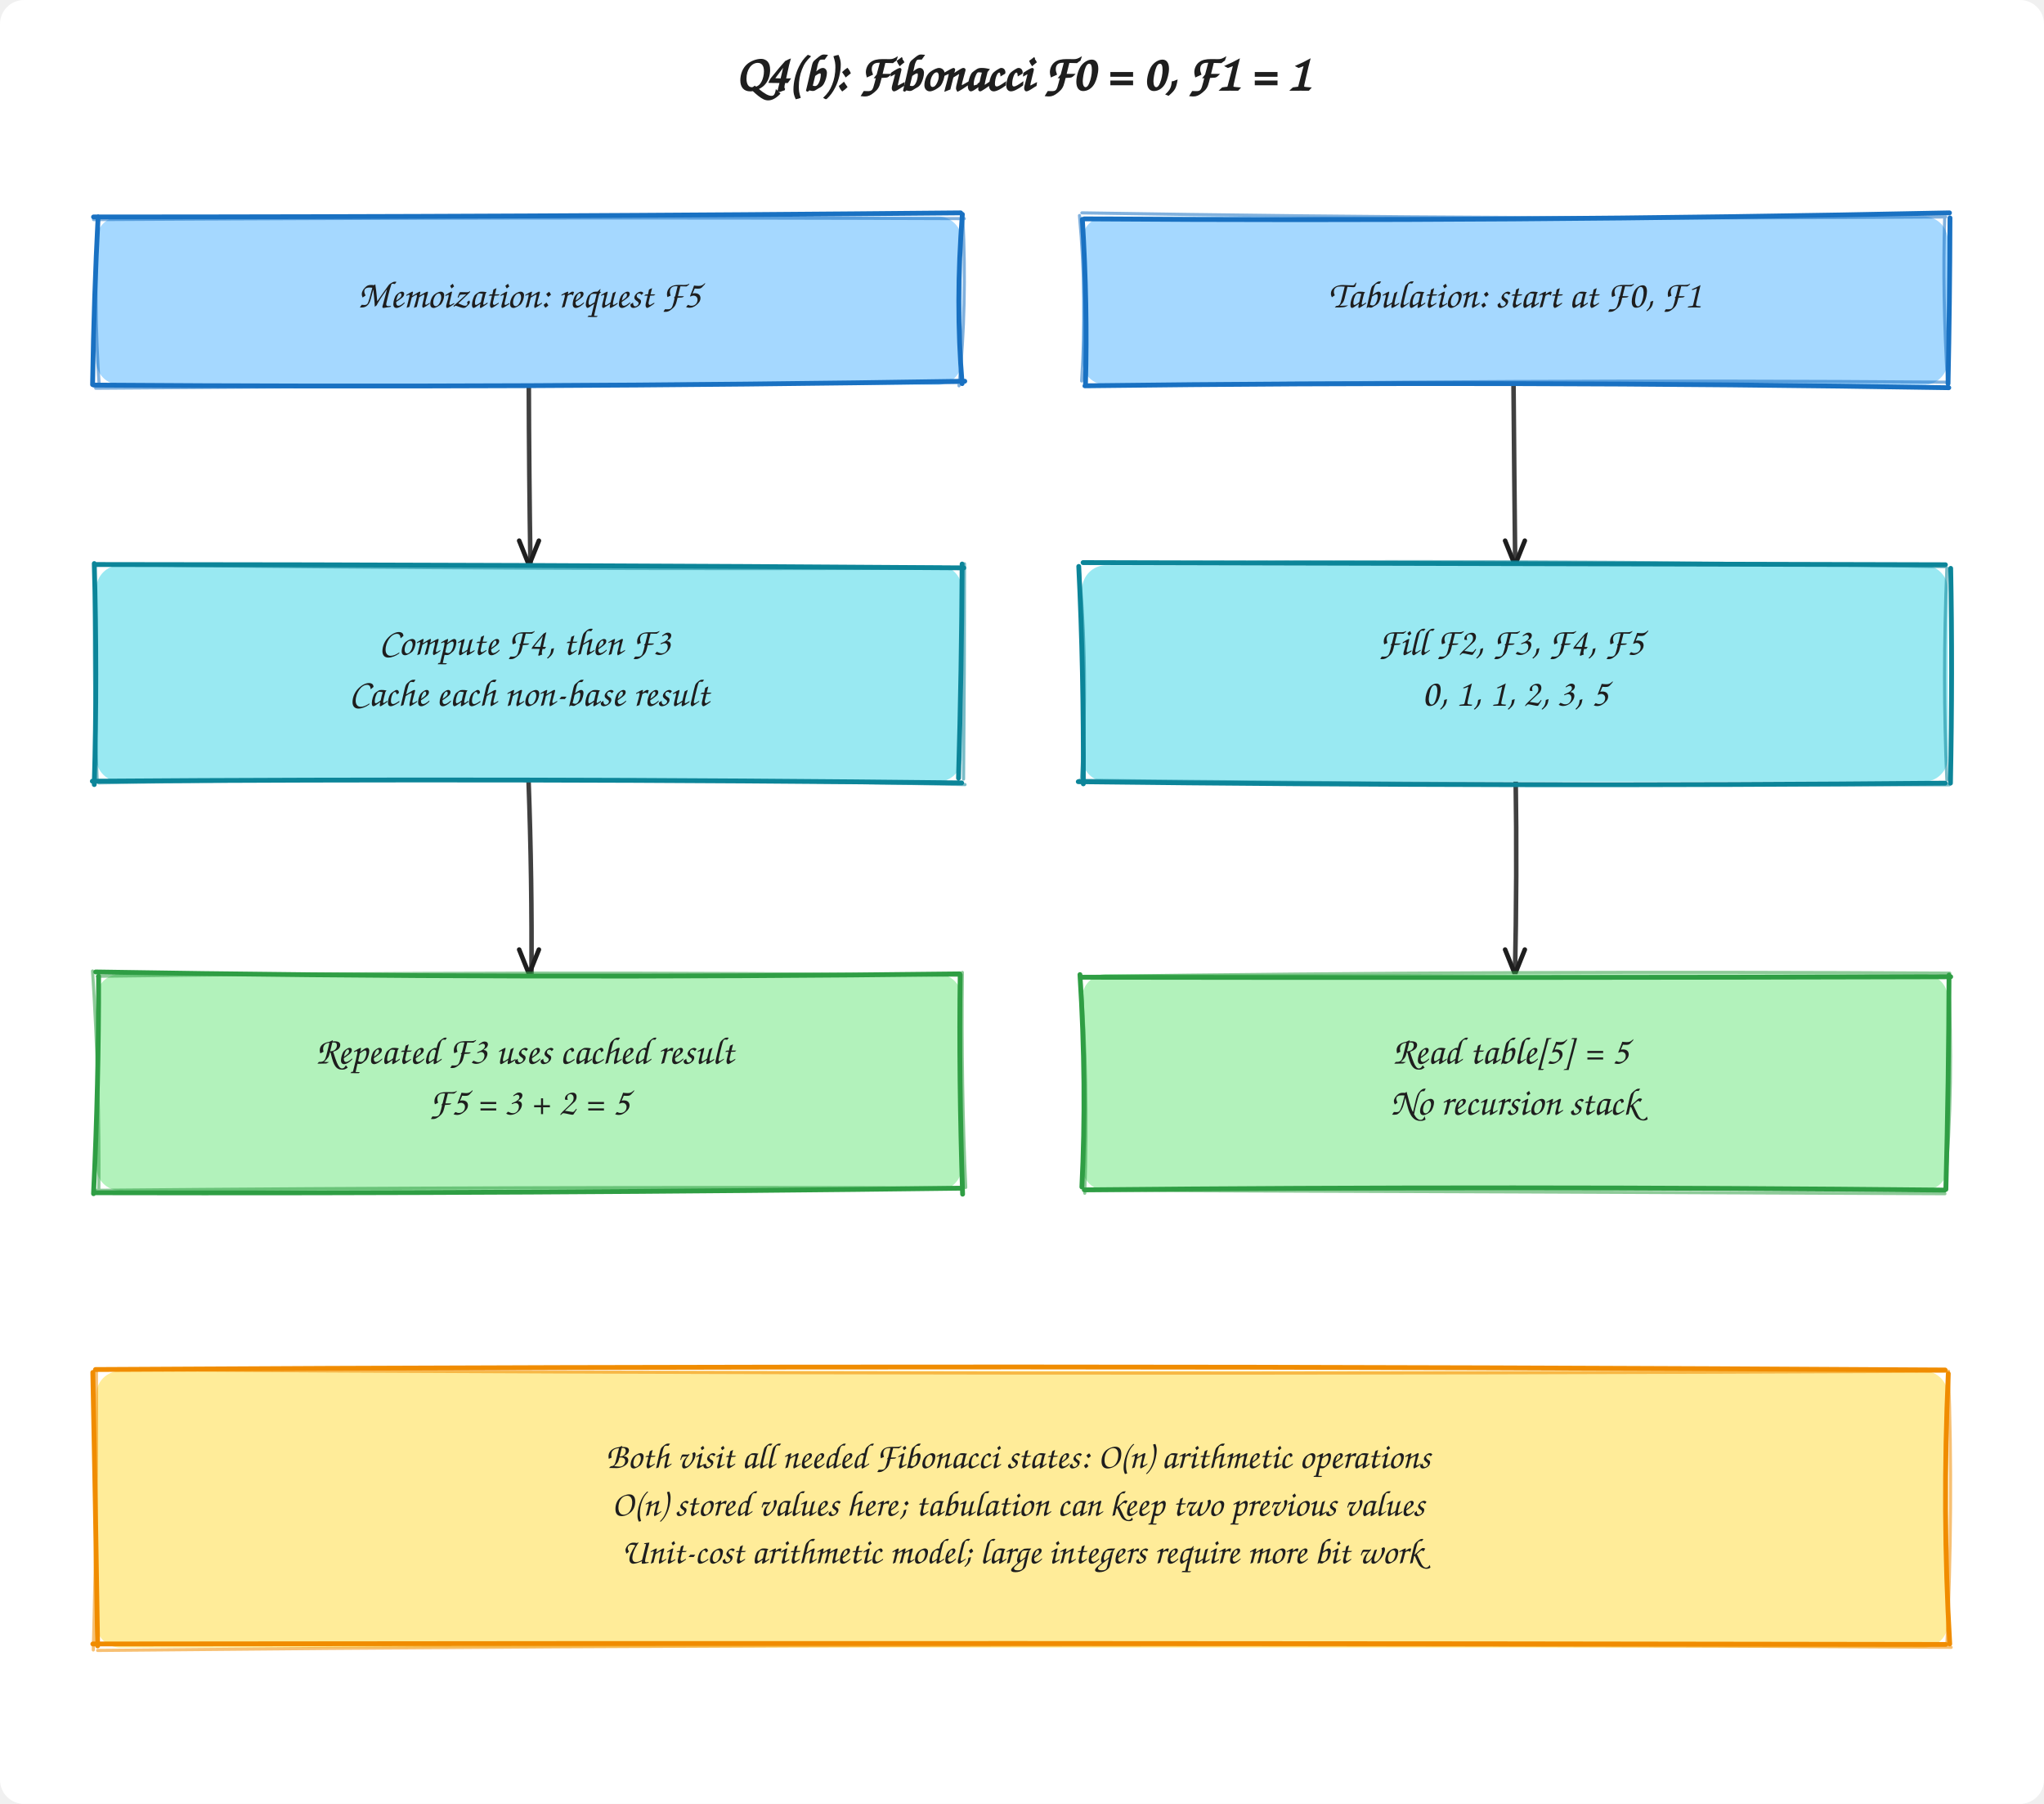
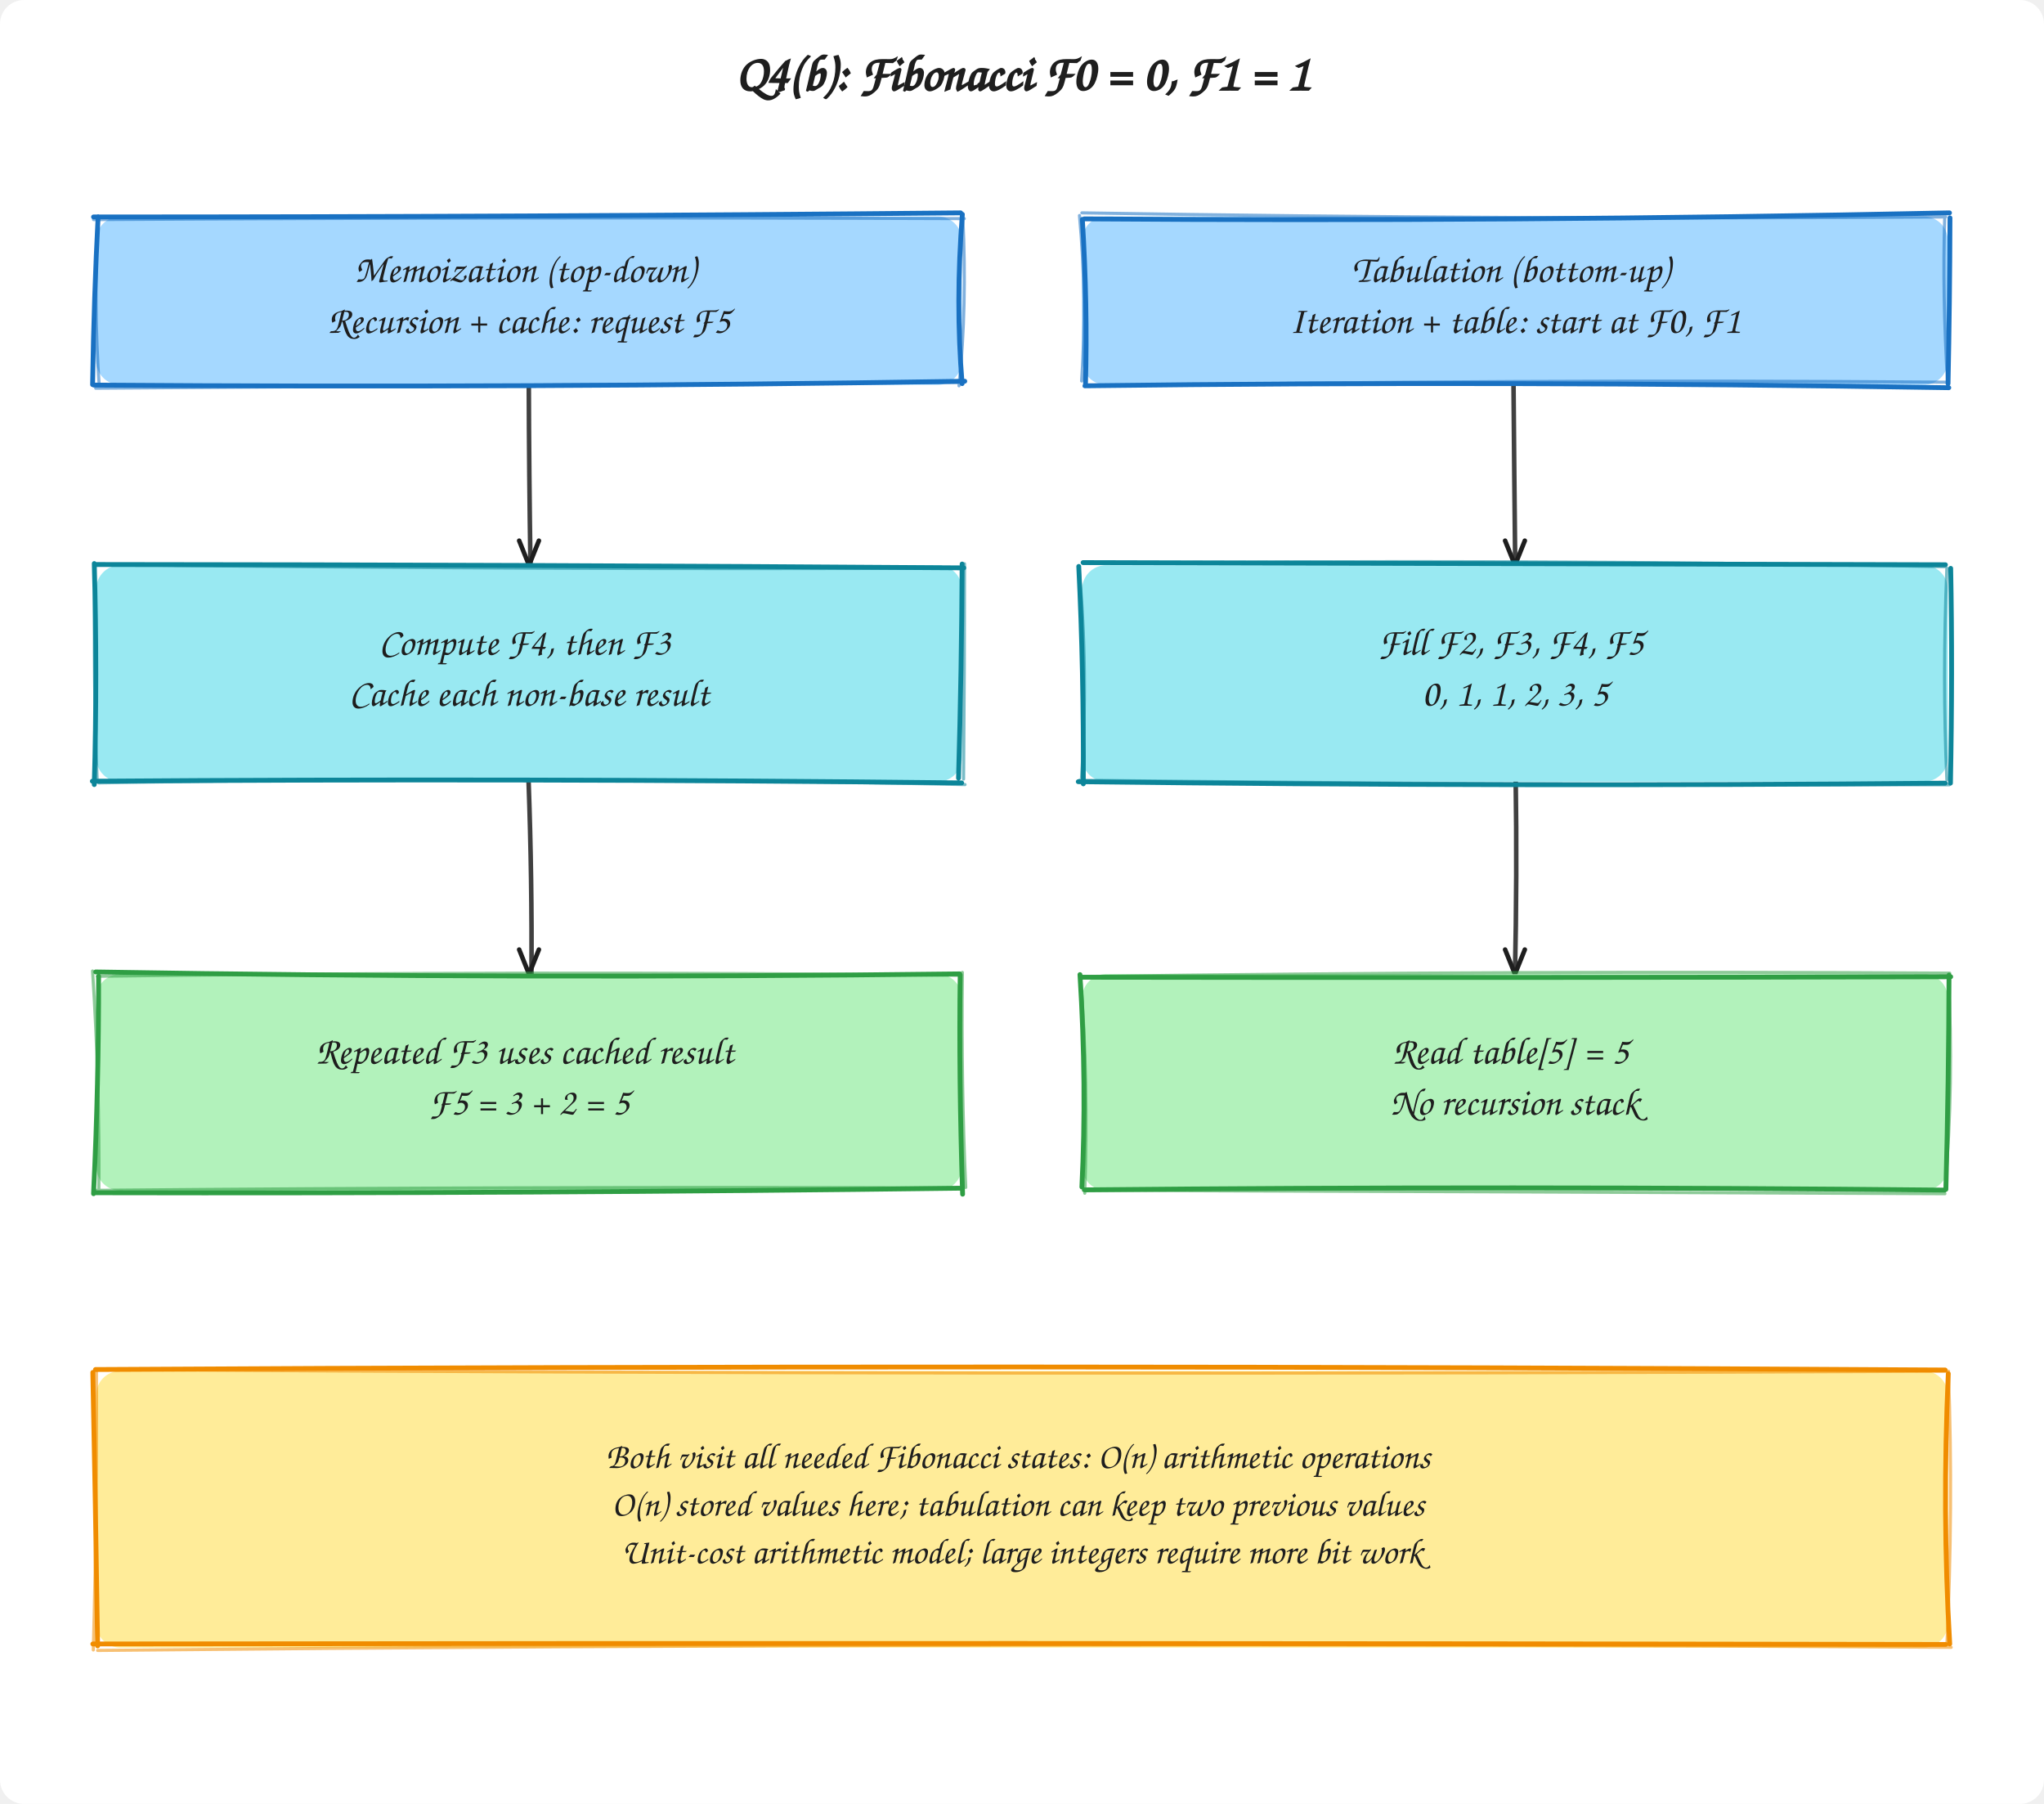
<svg xmlns="http://www.w3.org/2000/svg" width="850" height="750" viewBox="0 0 850 750" role="img" aria-label="Q4(b): Fibonacci F0 = 0, F1 = 1">
  <rect width="850" height="750" fill="#ffffff" rx="10" />
  <text text-anchor="middle" dominant-baseline="central" font-family="&quot;Segoe Print&quot;, &quot;Bradley Hand&quot;, Chilanka, &quot;Comic Sans MS&quot;, &quot;Comic Neue&quot;, cursive" font-size="21" font-weight="bold" fill="#1e1e1e">
    <tspan x="425.0" y="34.0">Q4(b): Fibonacci F0 = 0, F1 = 1</tspan>
  </text>
  <path d="M219.9 159.5 Q220.0 197.6 220.6 235.5" fill="none" stroke="#1e1e1e" stroke-width="1.9" stroke-linecap="round" opacity="0.85" />
  <path d="M215.9 224.8 L220.0 235.0 L224.1 224.8" fill="none" stroke="#1e1e1e" stroke-width="1.9" stroke-linecap="round" stroke-linejoin="round" />
  <path d="M219.8 324.5 Q221.3 366.3 221.0 405.4" fill="none" stroke="#1e1e1e" stroke-width="1.9" stroke-linecap="round" opacity="0.85" />
  <path d="M215.9 394.8 L220.0 405.0 L224.1 394.8" fill="none" stroke="#1e1e1e" stroke-width="1.9" stroke-linecap="round" stroke-linejoin="round" />
  <path d="M629.4 159.7 Q629.7 197.8 630.1 234.7" fill="none" stroke="#1e1e1e" stroke-width="1.9" stroke-linecap="round" opacity="0.85" />
  <path d="M625.9 224.8 L630.0 235.0 L634.1 224.8" fill="none" stroke="#1e1e1e" stroke-width="1.9" stroke-linecap="round" stroke-linejoin="round" />
  <path d="M630.3 324.2 Q630.9 363.5 630.0 405.6" fill="none" stroke="#1e1e1e" stroke-width="1.9" stroke-linecap="round" opacity="0.85" />
  <path d="M625.9 394.8 L630.0 405.0 L634.1 394.8" fill="none" stroke="#1e1e1e" stroke-width="1.9" stroke-linecap="round" stroke-linejoin="round" />
  <rect x="40.0" y="90.0" width="360.0" height="70.0" rx="10" fill="#a5d8ff" />
  <path d="M38.9 90.2 Q219.4 90.2 399.5 88.5 M400.2 89.1 Q397.3 125.9 400.1 159.5 M401.2 158.5 Q219.5 161.4 39.0 160.1 M38.5 159.9 Q39.1 122.5 40.8 90.1" fill="none" stroke="#1971c2" stroke-width="2" stroke-linecap="round" />
  <path d="M38.9 91.3 Q221.1 90.2 401.0 90.9 M400.4 90.6 Q402.2 127.1 398.8 160.4 M398.9 159.0 Q219.4 160.1 39.8 161.4 M41.3 161.1 Q38.9 126.2 40.6 91.1" fill="none" stroke="#1971c2" stroke-width="1.3" stroke-linecap="round" opacity="0.55" />
  <text text-anchor="middle" dominant-baseline="central" font-family="&quot;Segoe Print&quot;, &quot;Bradley Hand&quot;, Chilanka, &quot;Comic Sans MS&quot;, &quot;Comic Neue&quot;, cursive" font-size="16" font-weight="normal" fill="#1e1e1e">
-     <tspan x="220.0" y="125.0">Memoization: request F5</tspan>
+     <tspan x="220.0" y="114.4">Memoization (top-down)</tspan>
+     <tspan x="220.0" y="135.6">Recursion + cache: request F5</tspan>
  </text>
  <rect x="40.0" y="235.0" width="360.0" height="90.0" rx="10" fill="#99e9f2" />
  <path d="M40.1 234.7 Q217.4 234.8 400.8 236.1 M400.1 234.5 Q399.9 277.9 398.6 323.5 M399.9 325.5 Q218.4 323.5 38.4 324.8 M39.2 326.2 Q40.5 280.6 39.2 234.3" fill="none" stroke="#0c8599" stroke-width="2" stroke-linecap="round" />
  <path d="M41.4 234.7 Q222.3 237.0 400.1 236.2 M401.1 234.4 Q401.1 277.2 400.7 323.9 M401.3 326.2 Q221.6 322.4 41.1 325.5 M40.4 324.2 Q38.7 282.8 39.5 235.2" fill="none" stroke="#0c8599" stroke-width="1.3" stroke-linecap="round" opacity="0.55" />
  <text text-anchor="middle" dominant-baseline="central" font-family="&quot;Segoe Print&quot;, &quot;Bradley Hand&quot;, Chilanka, &quot;Comic Sans MS&quot;, &quot;Comic Neue&quot;, cursive" font-size="16" font-weight="normal" fill="#1e1e1e">
    <tspan x="220.0" y="269.4">Compute F4, then F3</tspan>
    <tspan x="220.0" y="290.6">Cache each non-base result</tspan>
  </text>
  <rect x="40.0" y="405.0" width="360.0" height="90.0" rx="10" fill="#b2f2bb" />
  <path d="M39.8 404.1 Q218.5 407.1 399.1 404.9 M399.3 405.3 Q398.7 447.8 400.3 496.5 M400.2 494.0 Q221.7 496.3 39.2 495.9 M38.9 496.3 Q41.1 450.2 41.0 405.9" fill="none" stroke="#2f9e44" stroke-width="2" stroke-linecap="round" />
  <path d="M40.5 405.9 Q220.7 403.5 398.6 405.5 M400.2 404.3 Q399.7 451.7 401.6 493.7 M399.4 493.9 Q217.2 493.3 39.6 494.9 M41.1 495.8 Q41.5 449.9 38.5 403.7" fill="none" stroke="#2f9e44" stroke-width="1.3" stroke-linecap="round" opacity="0.55" />
  <text text-anchor="middle" dominant-baseline="central" font-family="&quot;Segoe Print&quot;, &quot;Bradley Hand&quot;, Chilanka, &quot;Comic Sans MS&quot;, &quot;Comic Neue&quot;, cursive" font-size="16" font-weight="normal" fill="#1e1e1e">
    <tspan x="220.0" y="439.4">Repeated F3 uses cached result</tspan>
    <tspan x="220.0" y="460.6">F5 = 3 + 2 = 5</tspan>
  </text>
  <rect x="450.0" y="90.0" width="360.0" height="70.0" rx="10" fill="#a5d8ff" />
  <path d="M450.9 91.0 Q628.0 92.3 810.7 88.5 M810.9 90.6 Q810.8 126.0 810.1 159.5 M810.4 161.2 Q628.1 158.2 451.2 160.4 M451.4 159.7 Q452.3 127.0 450.1 91.2" fill="none" stroke="#1971c2" stroke-width="2" stroke-linecap="round" />
  <path d="M449.9 88.5 Q632.0 91.5 809.1 90.2 M808.7 90.8 Q807.7 122.5 809.9 159.1 M810.3 158.9 Q628.7 157.5 450.8 160.6 M449.8 158.4 Q452.1 124.2 448.9 89.6" fill="none" stroke="#1971c2" stroke-width="1.3" stroke-linecap="round" opacity="0.55" />
  <text text-anchor="middle" dominant-baseline="central" font-family="&quot;Segoe Print&quot;, &quot;Bradley Hand&quot;, Chilanka, &quot;Comic Sans MS&quot;, &quot;Comic Neue&quot;, cursive" font-size="16" font-weight="normal" fill="#1e1e1e">
-     <tspan x="630.0" y="125.0">Tabulation: start at F0, F1</tspan>
+     <tspan x="630.0" y="114.4">Tabulation (bottom-up)</tspan>
+     <tspan x="630.0" y="135.6">Iteration + table: start at F0, F1</tspan>
  </text>
  <rect x="450.0" y="235.0" width="360.0" height="90.0" rx="10" fill="#99e9f2" />
  <path d="M450.4 233.9 Q632.5 234.4 809.0 234.8 M811.2 236.3 Q812.0 278.9 811.1 325.6 M808.9 325.6 Q632.3 327.2 448.4 325.0 M450.5 325.9 Q450.7 278.5 448.6 235.5" fill="none" stroke="#0c8599" stroke-width="2" stroke-linecap="round" />
  <path d="M450.6 234.3 Q629.7 232.2 808.6 235.6 M809.6 236.2 Q807.7 282.4 809.6 324.2 M810.6 326.3 Q631.8 326.4 448.9 324.4 M449.7 324.2 Q452.7 277.9 448.6 235.2" fill="none" stroke="#0c8599" stroke-width="1.3" stroke-linecap="round" opacity="0.55" />
  <text text-anchor="middle" dominant-baseline="central" font-family="&quot;Segoe Print&quot;, &quot;Bradley Hand&quot;, Chilanka, &quot;Comic Sans MS&quot;, &quot;Comic Neue&quot;, cursive" font-size="16" font-weight="normal" fill="#1e1e1e">
    <tspan x="630.0" y="269.4">Fill F2, F3, F4, F5</tspan>
    <tspan x="630.0" y="290.6">0, 1, 1, 2, 3, 5</tspan>
  </text>
  <rect x="450.0" y="405.0" width="360.0" height="90.0" rx="10" fill="#b2f2bb" />
  <path d="M450.0 406.3 Q630.8 406.6 811.2 406.1 M810.5 405.4 Q810.4 448.7 809.2 494.5 M808.7 494.8 Q628.9 493.0 451.0 494.7 M449.9 493.5 Q452.0 451.5 449.1 405.2" fill="none" stroke="#2f9e44" stroke-width="2" stroke-linecap="round" />
  <path d="M449.4 406.0 Q629.4 403.5 810.8 404.6 M810.2 406.5 Q812.6 449.5 808.8 495.0 M808.8 496.3 Q628.9 495.5 450.5 494.9 M451.1 496.1 Q452.7 449.2 449.3 405.3" fill="none" stroke="#2f9e44" stroke-width="1.3" stroke-linecap="round" opacity="0.55" />
  <text text-anchor="middle" dominant-baseline="central" font-family="&quot;Segoe Print&quot;, &quot;Bradley Hand&quot;, Chilanka, &quot;Comic Sans MS&quot;, &quot;Comic Neue&quot;, cursive" font-size="16" font-weight="normal" fill="#1e1e1e">
    <tspan x="630.0" y="439.4">Read table[5] = 5</tspan>
    <tspan x="630.0" y="460.6">No recursion stack</tspan>
  </text>
  <rect x="40.0" y="570.0" width="770.0" height="115.0" rx="10" fill="#ffec99" />
  <path d="M39.7 569.4 Q424.8 567.2 808.9 569.6 M810.2 571.1 Q807.6 629.0 810.8 683.5 M809.1 683.7 Q425.5 683.0 38.6 683.5 M40.6 684.3 Q39.7 624.7 38.6 570.6" fill="none" stroke="#f08c00" stroke-width="2" stroke-linecap="round" />
  <path d="M39.9 569.4 Q427.0 572.0 810.3 570.1 M810.3 571.5 Q812.3 625.9 809.6 684.5 M811.4 684.9 Q422.9 682.4 40.6 686.2 M38.8 686.0 Q40.4 627.3 40.1 570.2" fill="none" stroke="#f08c00" stroke-width="1.3" stroke-linecap="round" opacity="0.55" />
  <text text-anchor="middle" dominant-baseline="central" font-family="&quot;Segoe Print&quot;, &quot;Bradley Hand&quot;, Chilanka, &quot;Comic Sans MS&quot;, &quot;Comic Neue&quot;, cursive" font-size="15" font-weight="normal" fill="#1e1e1e">
    <tspan x="425.0" y="607.7">Both visit all needed Fibonacci states: O(n) arithmetic operations</tspan>
    <tspan x="425.0" y="627.5">O(n) stored values here; tabulation can keep two previous values</tspan>
    <tspan x="425.0" y="647.3">Unit-cost arithmetic model; large integers require more bit work</tspan>
  </text>
</svg>
